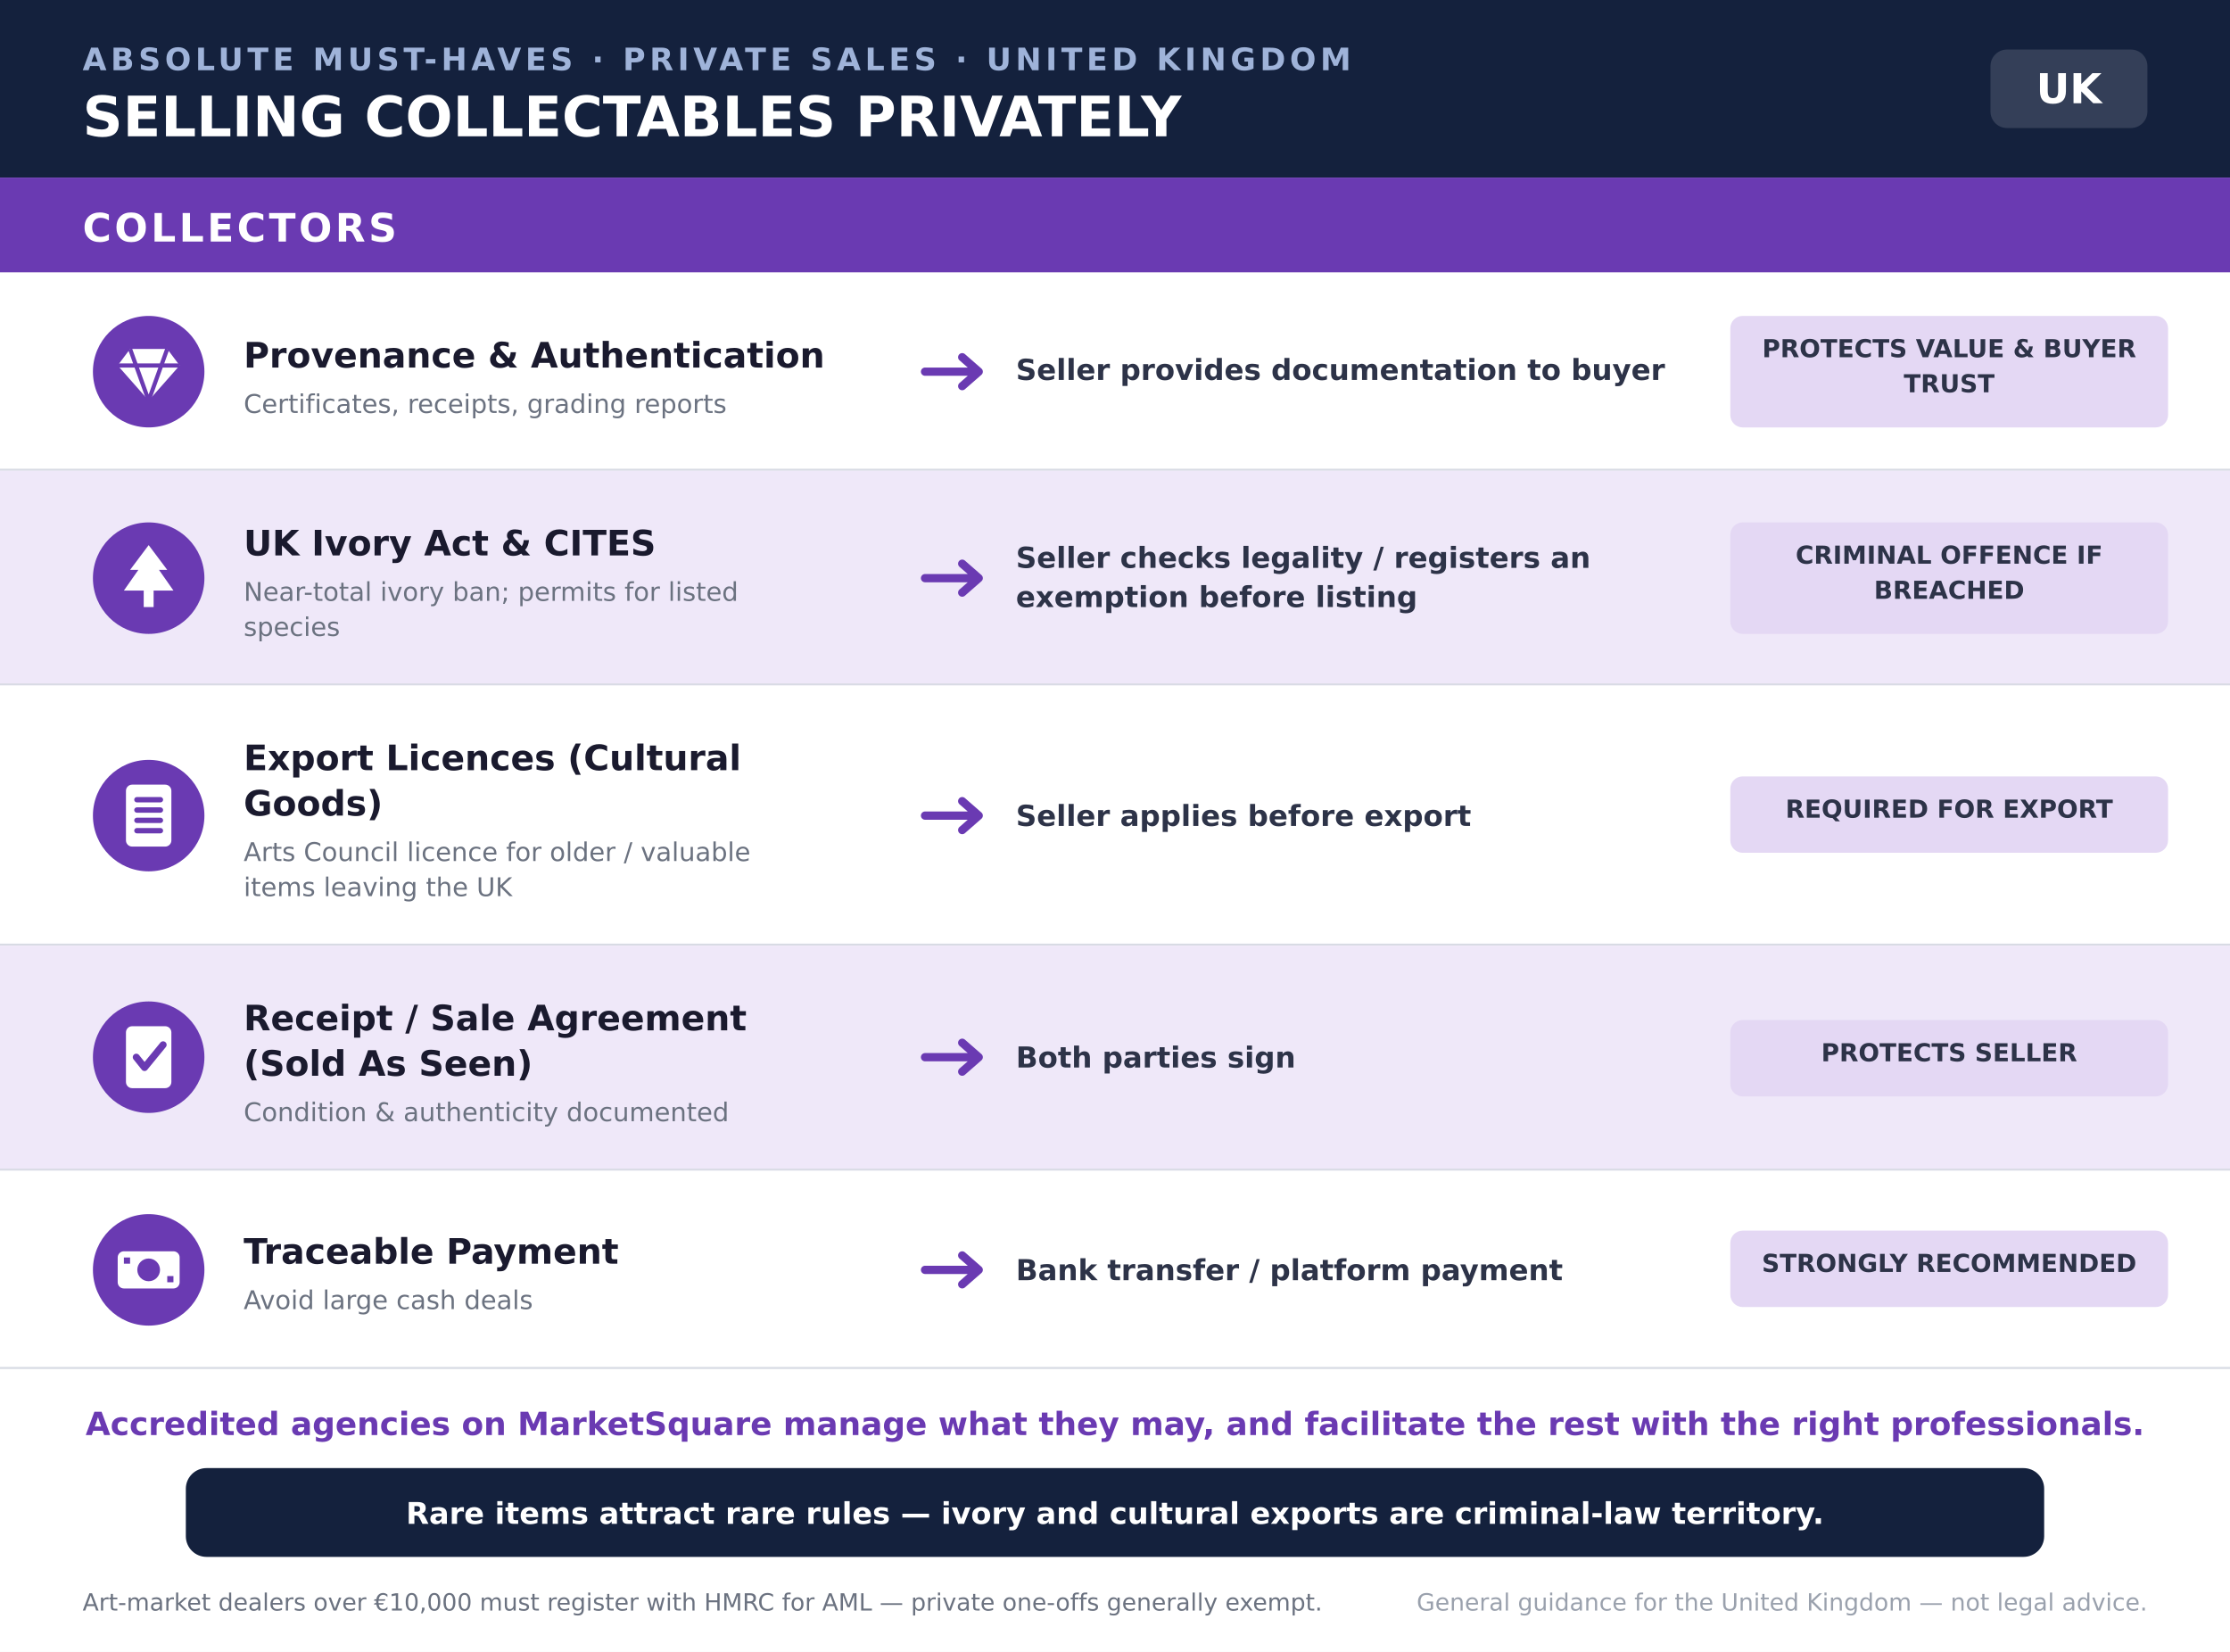
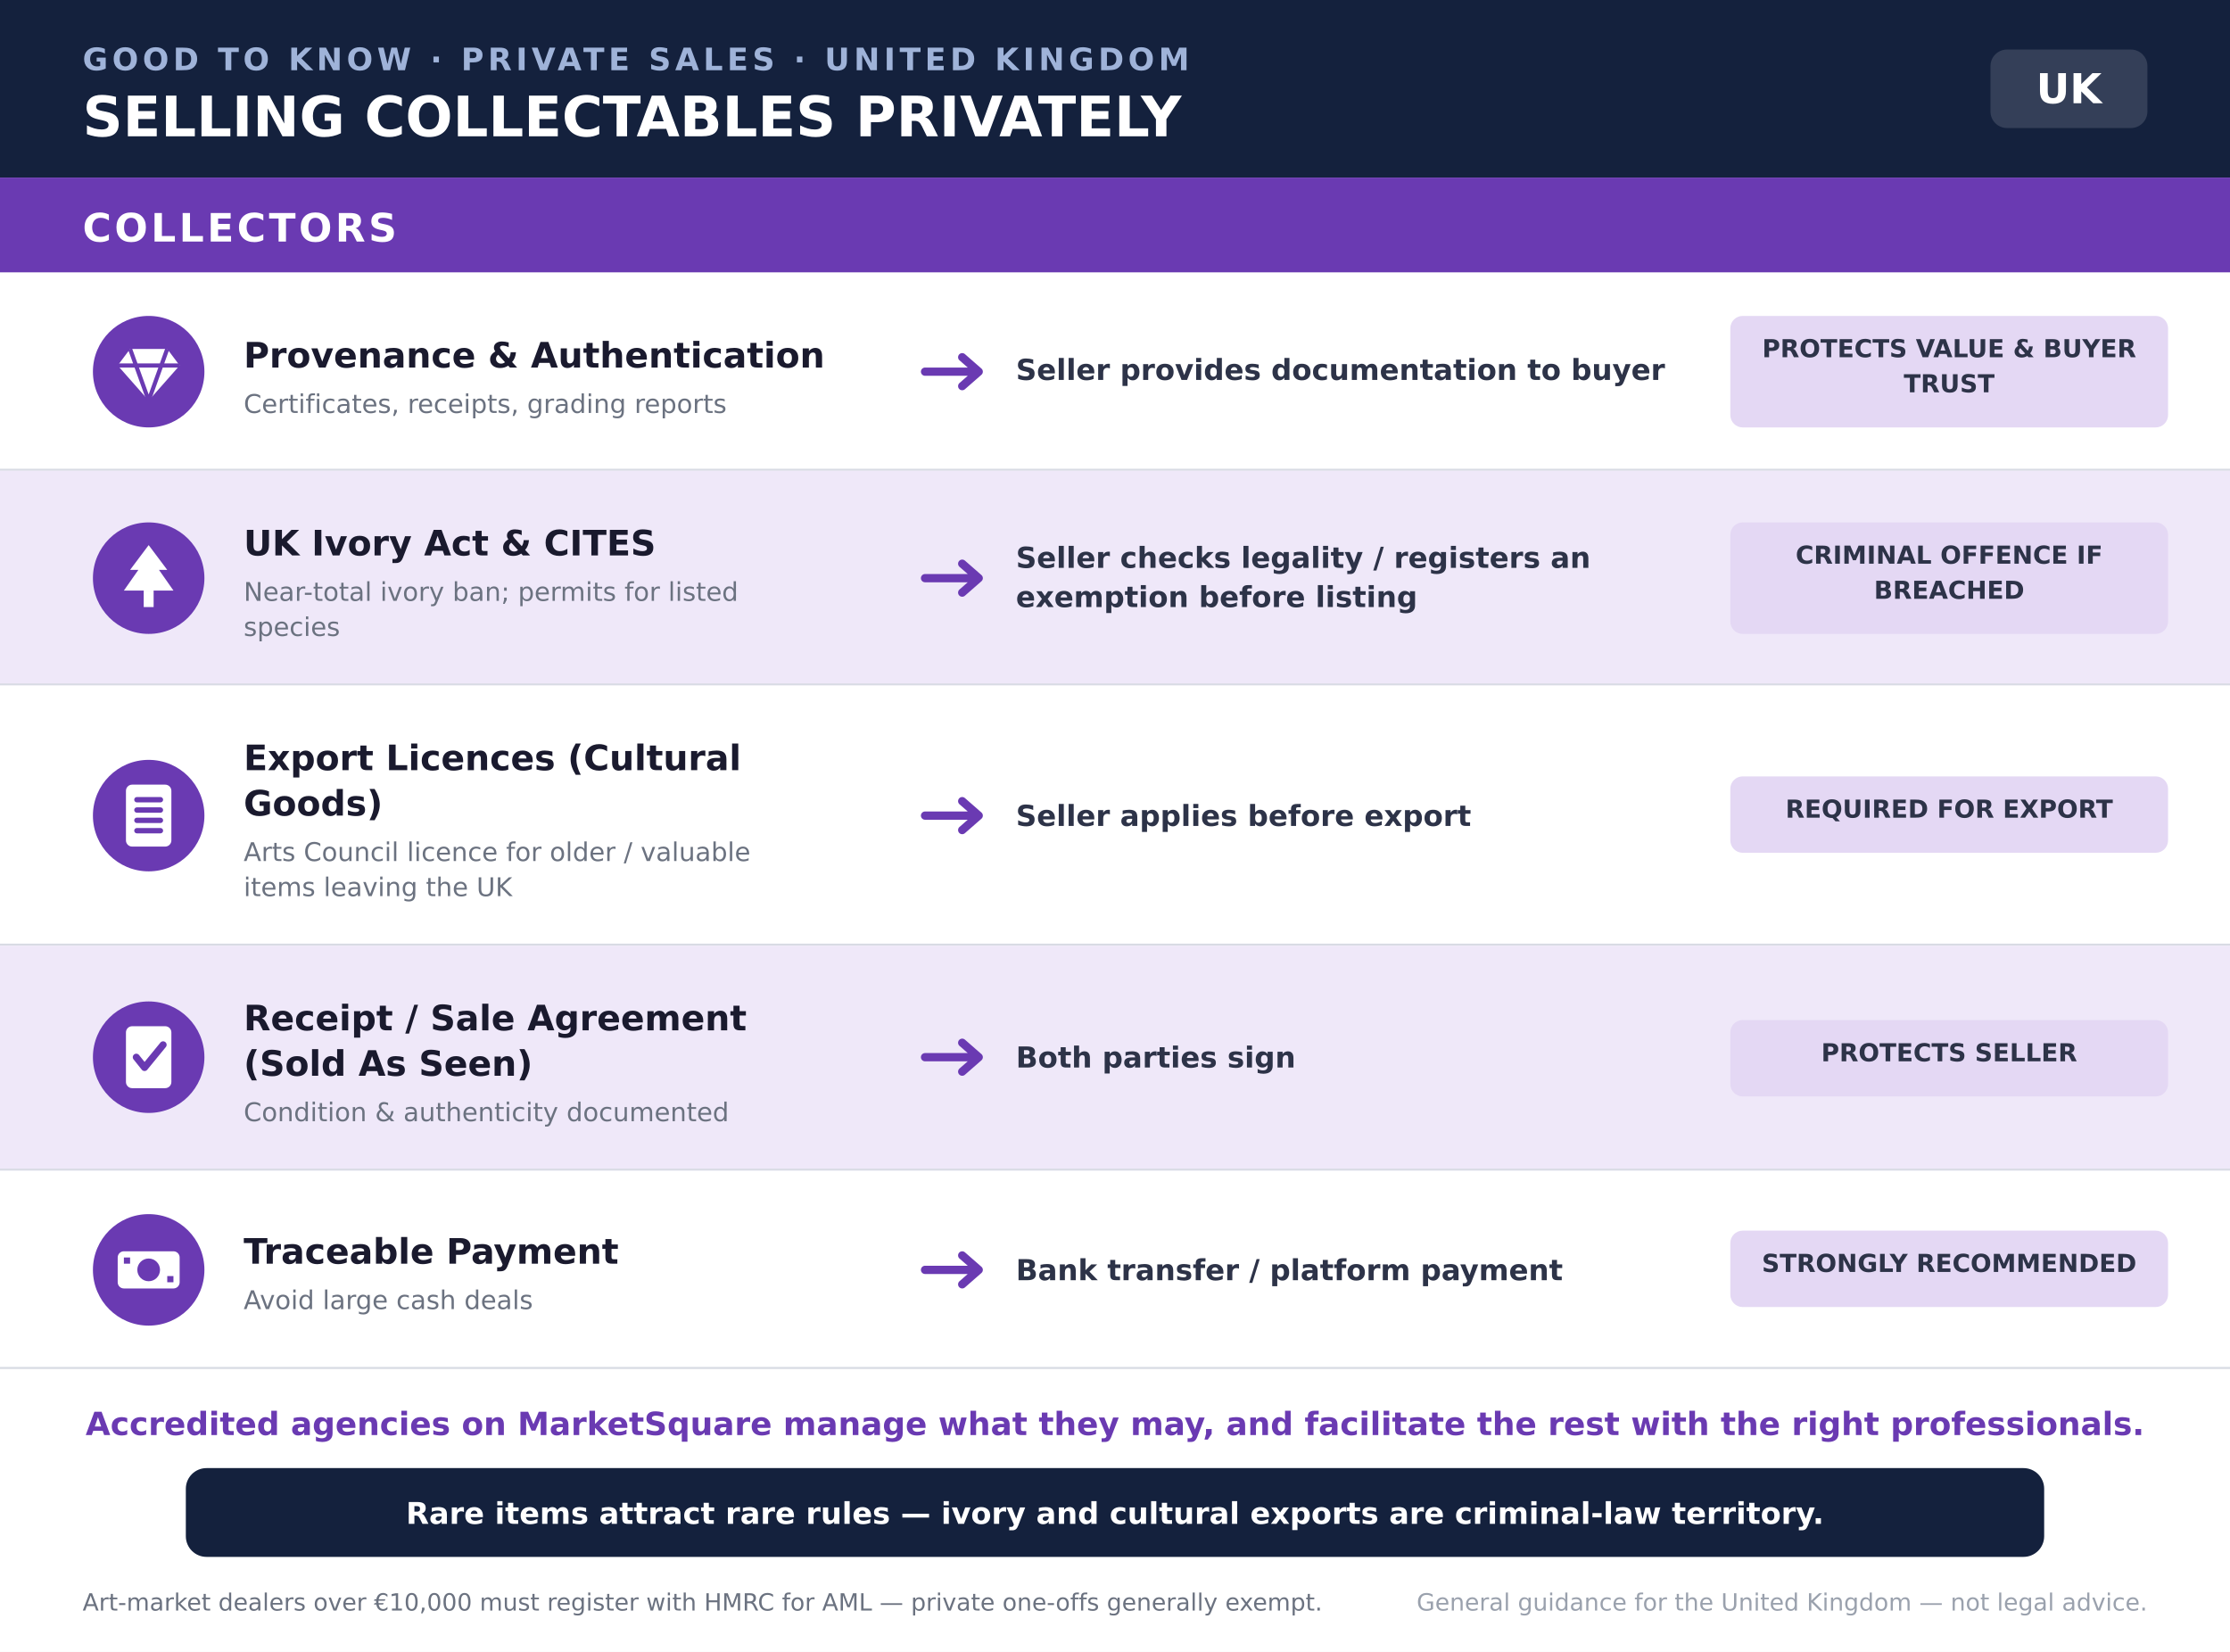
<svg xmlns="http://www.w3.org/2000/svg" width="1080" height="800" viewBox="0 0 1080 800">
  <rect width="1080" height="800" fill="#ffffff" />
  <rect x="0" y="0" width="1080" height="86" fill="#14213d" />
-   <text x="40" y="34" font-family="DejaVu Sans" font-size="15" font-weight="bold" fill="#9fb3d9" letter-spacing="2">ABSOLUTE MUST-HAVES · PRIVATE SALES · UNITED KINGDOM</text>
+   <text x="40" y="34" font-family="DejaVu Sans" font-size="15" font-weight="bold" fill="#9fb3d9" letter-spacing="2">GOOD TO KNOW · PRIVATE SALES · UNITED KINGDOM</text>
  <text x="40" y="66" font-family="DejaVu Sans" font-size="27" font-weight="bold" fill="#ffffff">SELLING COLLECTABLES PRIVATELY</text>
  <rect x="964" y="24" width="76" height="38" rx="8" fill="#ffffff" opacity="0.14" />
  <text x="1002" y="50" font-family="DejaVu Sans" font-size="20" font-weight="bold" fill="#ffffff" text-anchor="middle">UK</text>
  <rect x="0" y="86" width="1080" height="46" fill="#6a3ab2" />
  <text x="40" y="117" font-family="DejaVu Sans" font-size="19" font-weight="bold" fill="#ffffff" letter-spacing="1.5">COLLECTORS</text>
  <rect x="0" y="132" width="1080" height="96" fill="#ffffff" />
  <circle cx="72" cy="180" r="27" fill="#6a3ab2" />
  <g transform="translate(72,180)">
    <path d="M -9,-11 L 9,-11 L 15,-3 L 0,14 L -15,-3 Z" fill="#fff" />
    <path d="M -9,-11 L 0,14 L 9,-11 M -15,-3 L 15,-3" stroke="#6a3ab2" stroke-width="2" fill="none" />
  </g>
  <text x="118" y="178" font-family="DejaVu Sans" font-size="17" font-weight="bold" fill="#1a1a2e">Provenance &amp; Authentication</text>
  <text x="118" y="200" font-family="DejaVu Sans" font-size="12.5" fill="#6b7280">Certificates, receipts, grading reports</text>
  <path d="M 448,180 h 26 m -8,-7 l 8,7 l -8,7" stroke="#6a3ab2" stroke-width="4" fill="none" stroke-linecap="round" stroke-linejoin="round" />
  <text x="492" y="184" font-family="DejaVu Sans" font-size="14" font-weight="bold" fill="#2d3348">Seller provides documentation to buyer</text>
  <rect x="838" y="153" width="212" height="54" rx="6" fill="#e4d8f4" />
  <text x="944" y="173" font-family="DejaVu Sans" font-size="12" font-weight="bold" fill="#2d3348" text-anchor="middle">PROTECTS VALUE &amp; BUYER</text>
  <text x="944" y="190" font-family="DejaVu Sans" font-size="12" font-weight="bold" fill="#2d3348" text-anchor="middle">TRUST</text>
  <rect x="0" y="227" width="1080" height="1" fill="#d8dbe4" />
  <rect x="0" y="228" width="1080" height="104" fill="#efe8f9" />
  <circle cx="72" cy="280" r="27" fill="#6a3ab2" />
  <g transform="translate(72,280)">
    <path d="M 0,-16 L 9,-4 L 5,-4 L 12,6 L -12,6 L -5,-4 L -9,-4 Z" fill="#fff" />
    <rect x="-2.4" y="6" width="4.8" height="8" fill="#fff" />
  </g>
  <text x="118" y="269" font-family="DejaVu Sans" font-size="17" font-weight="bold" fill="#1a1a2e">UK Ivory Act &amp; CITES</text>
  <text x="118" y="291" font-family="DejaVu Sans" font-size="12.5" fill="#6b7280">Near-total ivory ban; permits for listed</text>
  <text x="118" y="308" font-family="DejaVu Sans" font-size="12.5" fill="#6b7280">species</text>
  <path d="M 448,280 h 26 m -8,-7 l 8,7 l -8,7" stroke="#6a3ab2" stroke-width="4" fill="none" stroke-linecap="round" stroke-linejoin="round" />
  <text x="492" y="275" font-family="DejaVu Sans" font-size="14" font-weight="bold" fill="#2d3348">Seller checks legality / registers an</text>
  <text x="492" y="294" font-family="DejaVu Sans" font-size="14" font-weight="bold" fill="#2d3348">exemption before listing</text>
  <rect x="838" y="253" width="212" height="54" rx="6" fill="#e4d8f4" />
  <text x="944" y="273" font-family="DejaVu Sans" font-size="12" font-weight="bold" fill="#2d3348" text-anchor="middle">CRIMINAL OFFENCE IF</text>
  <text x="944" y="290" font-family="DejaVu Sans" font-size="12" font-weight="bold" fill="#2d3348" text-anchor="middle">BREACHED</text>
  <rect x="0" y="331" width="1080" height="1" fill="#d8dbe4" />
  <rect x="0" y="332" width="1080" height="126" fill="#ffffff" />
  <circle cx="72" cy="395" r="27" fill="#6a3ab2" />
  <g transform="translate(72,395)">
    <rect x="-11" y="-15" width="22" height="30" rx="3" fill="#fff" />
    <rect x="-7" y="-9" width="14" height="2.6" rx="1.3" fill="#6a3ab2" />
    <rect x="-7" y="-4" width="14" height="2.6" rx="1.3" fill="#6a3ab2" />
    <rect x="-7" y="1" width="14" height="2.6" rx="1.3" fill="#6a3ab2" />
    <rect x="-7" y="6" width="14" height="2.6" rx="1.3" fill="#6a3ab2" />
  </g>
  <text x="118" y="373" font-family="DejaVu Sans" font-size="17" font-weight="bold" fill="#1a1a2e">Export Licences (Cultural</text>
  <text x="118" y="395" font-family="DejaVu Sans" font-size="17" font-weight="bold" fill="#1a1a2e">Goods)</text>
  <text x="118" y="417" font-family="DejaVu Sans" font-size="12.5" fill="#6b7280">Arts Council licence for older / valuable</text>
  <text x="118" y="434" font-family="DejaVu Sans" font-size="12.5" fill="#6b7280">items leaving the UK</text>
  <path d="M 448,395 h 26 m -8,-7 l 8,7 l -8,7" stroke="#6a3ab2" stroke-width="4" fill="none" stroke-linecap="round" stroke-linejoin="round" />
  <text x="492" y="400" font-family="DejaVu Sans" font-size="14" font-weight="bold" fill="#2d3348">Seller applies before export</text>
  <rect x="838" y="376" width="212" height="37" rx="6" fill="#e4d8f4" />
  <text x="944" y="396" font-family="DejaVu Sans" font-size="12" font-weight="bold" fill="#2d3348" text-anchor="middle">REQUIRED FOR EXPORT</text>
  <rect x="0" y="457" width="1080" height="1" fill="#d8dbe4" />
  <rect x="0" y="458" width="1080" height="109" fill="#efe8f9" />
  <circle cx="72" cy="512" r="27" fill="#6a3ab2" />
  <g transform="translate(72,512)">
    <rect x="-11" y="-15" width="22" height="30" rx="3" fill="#fff" />
    <path d="M -6,0 L -2,5 L 7,-6" fill="none" stroke="#6a3ab2" stroke-width="3.4" stroke-linecap="round" stroke-linejoin="round" />
  </g>
  <text x="118" y="499" font-family="DejaVu Sans" font-size="17" font-weight="bold" fill="#1a1a2e">Receipt / Sale Agreement</text>
  <text x="118" y="521" font-family="DejaVu Sans" font-size="17" font-weight="bold" fill="#1a1a2e">(Sold As Seen)</text>
  <text x="118" y="543" font-family="DejaVu Sans" font-size="12.5" fill="#6b7280">Condition &amp; authenticity documented</text>
  <path d="M 448,512 h 26 m -8,-7 l 8,7 l -8,7" stroke="#6a3ab2" stroke-width="4" fill="none" stroke-linecap="round" stroke-linejoin="round" />
  <text x="492" y="517" font-family="DejaVu Sans" font-size="14" font-weight="bold" fill="#2d3348">Both parties sign</text>
  <rect x="838" y="494" width="212" height="37" rx="6" fill="#e4d8f4" />
  <text x="944" y="514" font-family="DejaVu Sans" font-size="12" font-weight="bold" fill="#2d3348" text-anchor="middle">PROTECTS SELLER</text>
  <rect x="0" y="566" width="1080" height="1" fill="#d8dbe4" />
  <rect x="0" y="567" width="1080" height="96" fill="#ffffff" />
  <circle cx="72" cy="615" r="27" fill="#6a3ab2" />
  <g transform="translate(72,615)">
    <rect x="-15" y="-9" width="30" height="18" rx="3" fill="#fff" />
    <circle cx="0" cy="0" r="5.5" fill="#6a3ab2" />
    <rect x="-12" y="-6" width="3" height="3" fill="#6a3ab2" />
    <rect x="9" y="3" width="3" height="3" fill="#6a3ab2" />
  </g>
  <text x="118" y="612" font-family="DejaVu Sans" font-size="17" font-weight="bold" fill="#1a1a2e">Traceable Payment</text>
  <text x="118" y="634" font-family="DejaVu Sans" font-size="12.5" fill="#6b7280">Avoid large cash deals</text>
  <path d="M 448,615 h 26 m -8,-7 l 8,7 l -8,7" stroke="#6a3ab2" stroke-width="4" fill="none" stroke-linecap="round" stroke-linejoin="round" />
  <text x="492" y="620" font-family="DejaVu Sans" font-size="14" font-weight="bold" fill="#2d3348">Bank transfer / platform payment</text>
  <rect x="838" y="596" width="212" height="37" rx="6" fill="#e4d8f4" />
  <text x="944" y="616" font-family="DejaVu Sans" font-size="12" font-weight="bold" fill="#2d3348" text-anchor="middle">STRONGLY RECOMMENDED</text>
  <rect x="0" y="662" width="1080" height="1" fill="#d8dbe4" />
  <text x="540.0" y="695" font-family="DejaVu Sans" font-size="15.5" font-weight="bold" fill="#6a3ab2" text-anchor="middle">Accredited agencies on MarketSquare manage what they may, and facilitate the rest with the right professionals.</text>
  <rect x="90" y="711" width="900" height="43" rx="10" fill="#14213d" />
  <text x="540.0" y="738" font-family="DejaVu Sans" font-size="14.5" font-weight="bold" fill="#ffffff" text-anchor="middle">Rare items attract rare rules — ivory and cultural exports are criminal-law territory.</text>
  <text x="40" y="780" font-family="DejaVu Sans" font-size="11.5" fill="#6b7280">Art-market dealers over €10,000 must register with HMRC for AML — private one-offs generally exempt.</text>
  <text x="1040" y="780" font-family="DejaVu Sans" font-size="11.5" fill="#9aa1ad" text-anchor="end">General guidance for the United Kingdom — not legal advice.</text>
</svg>
